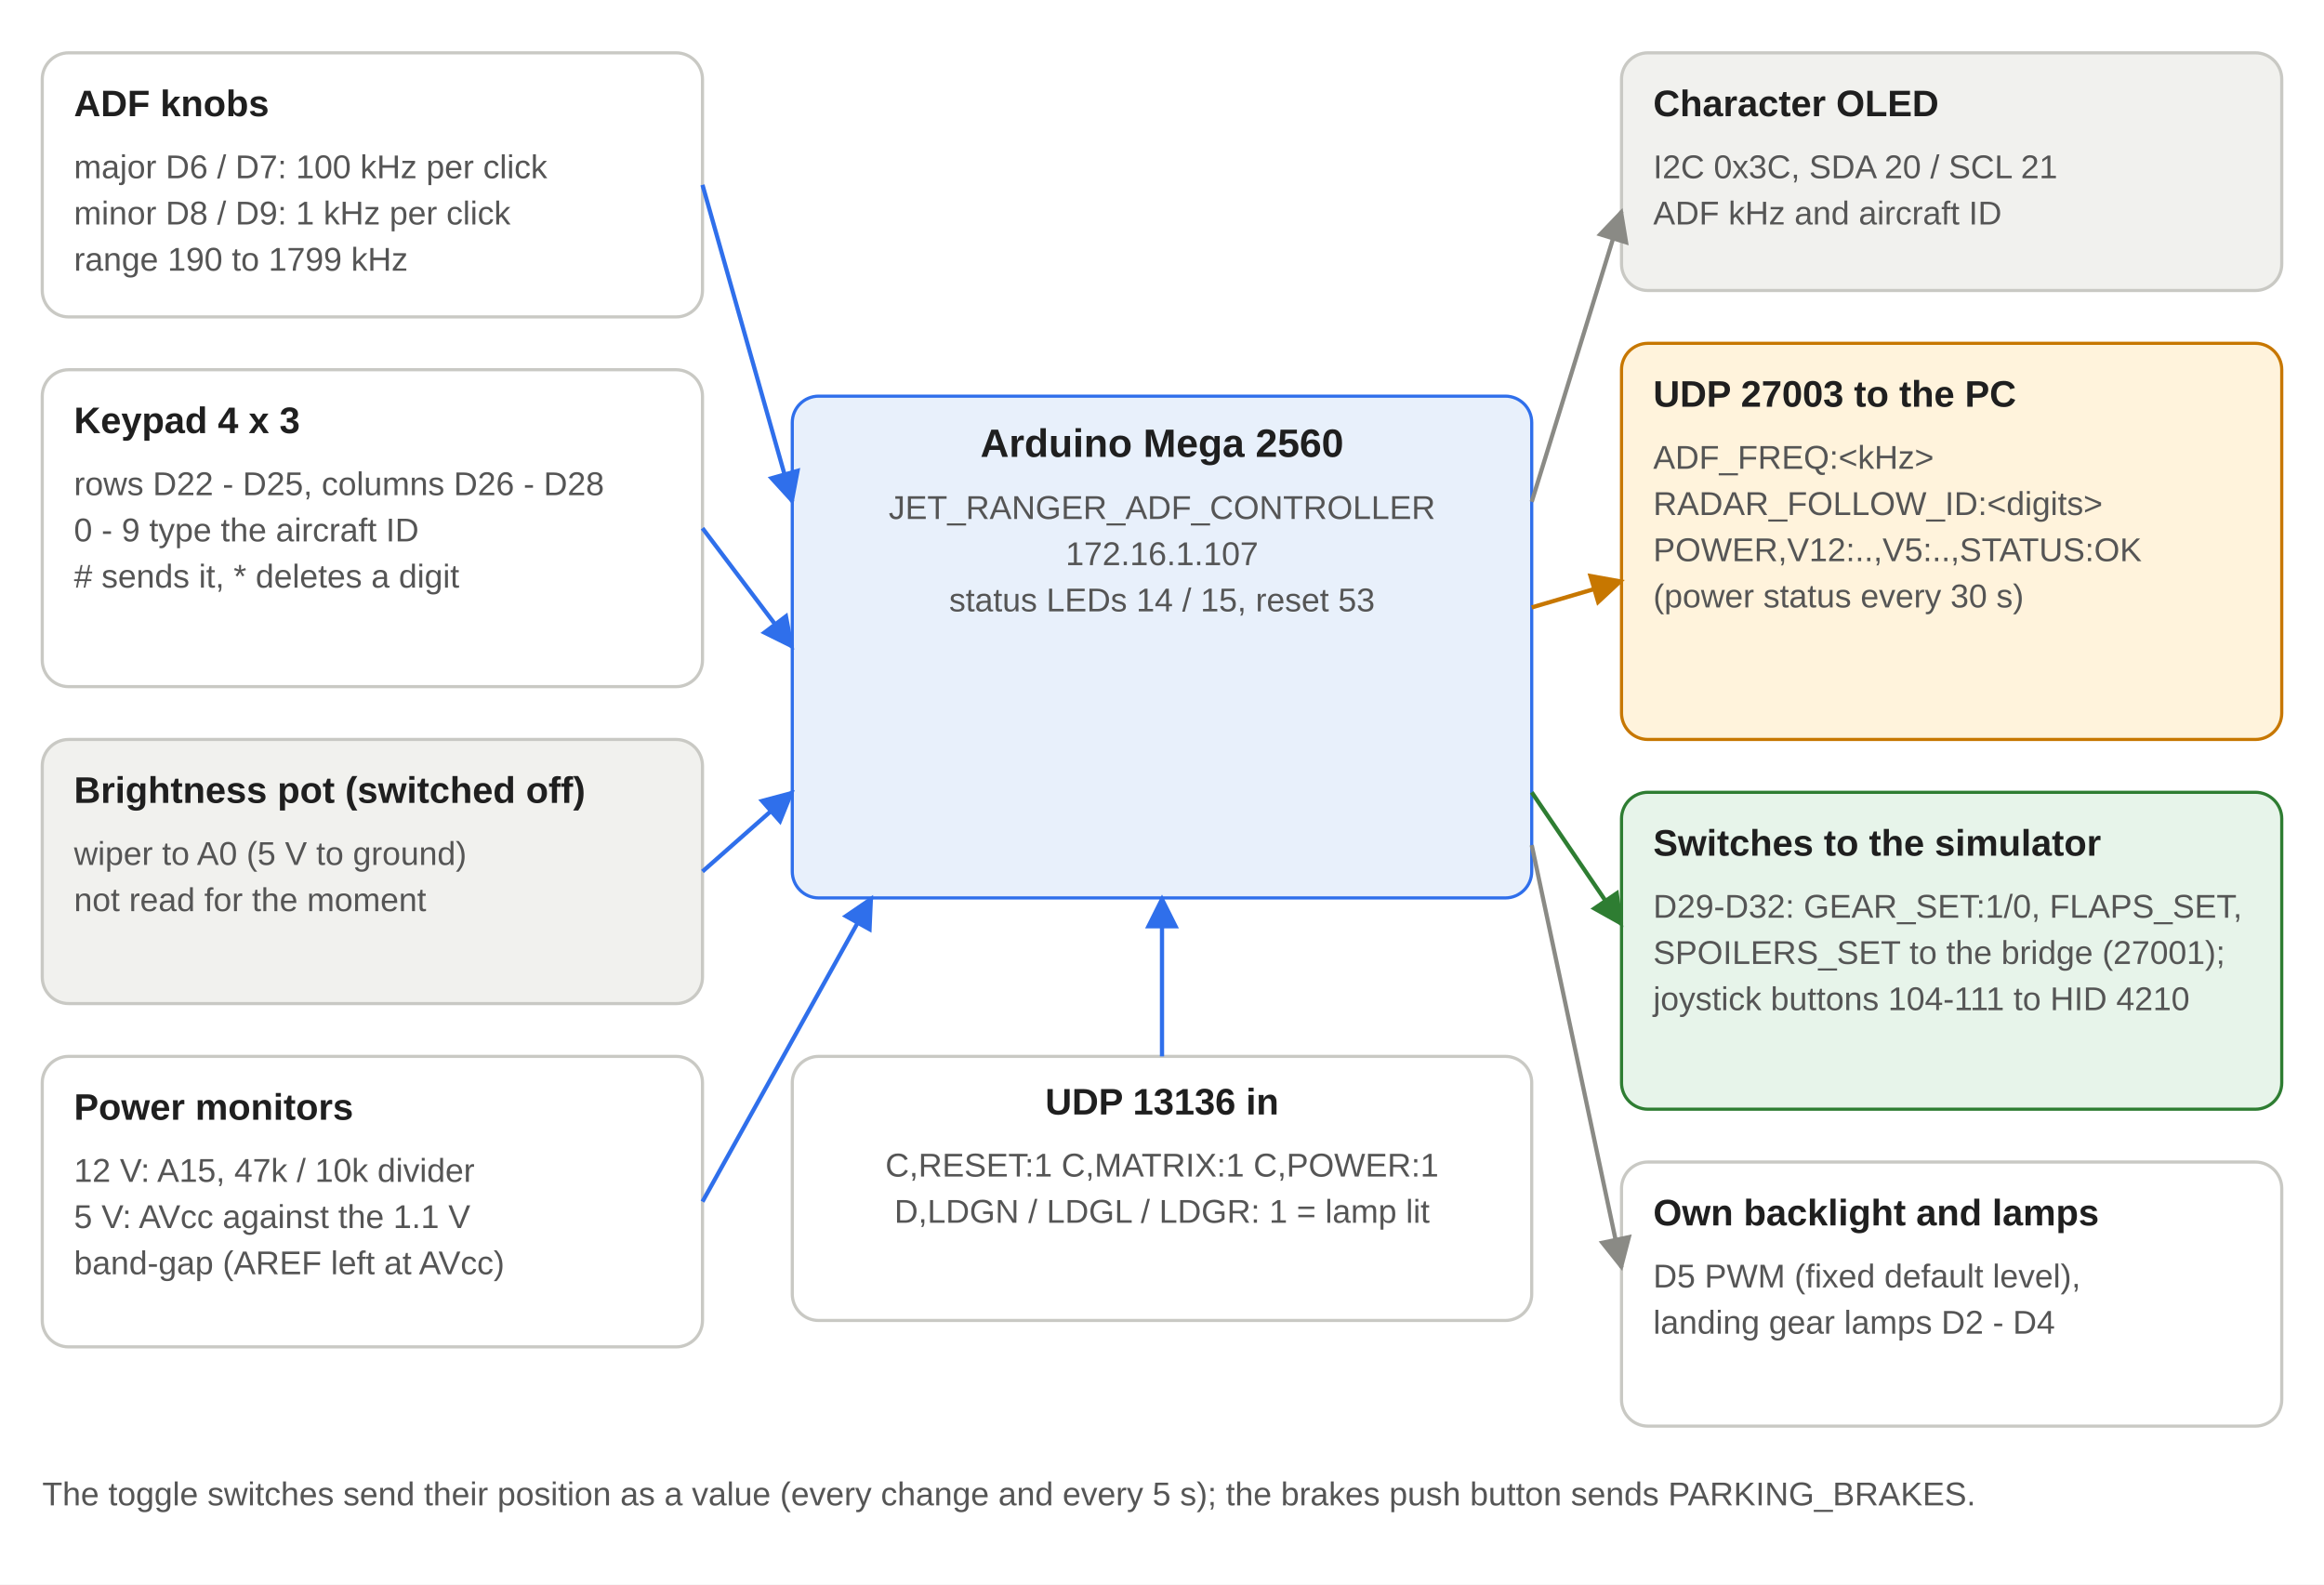
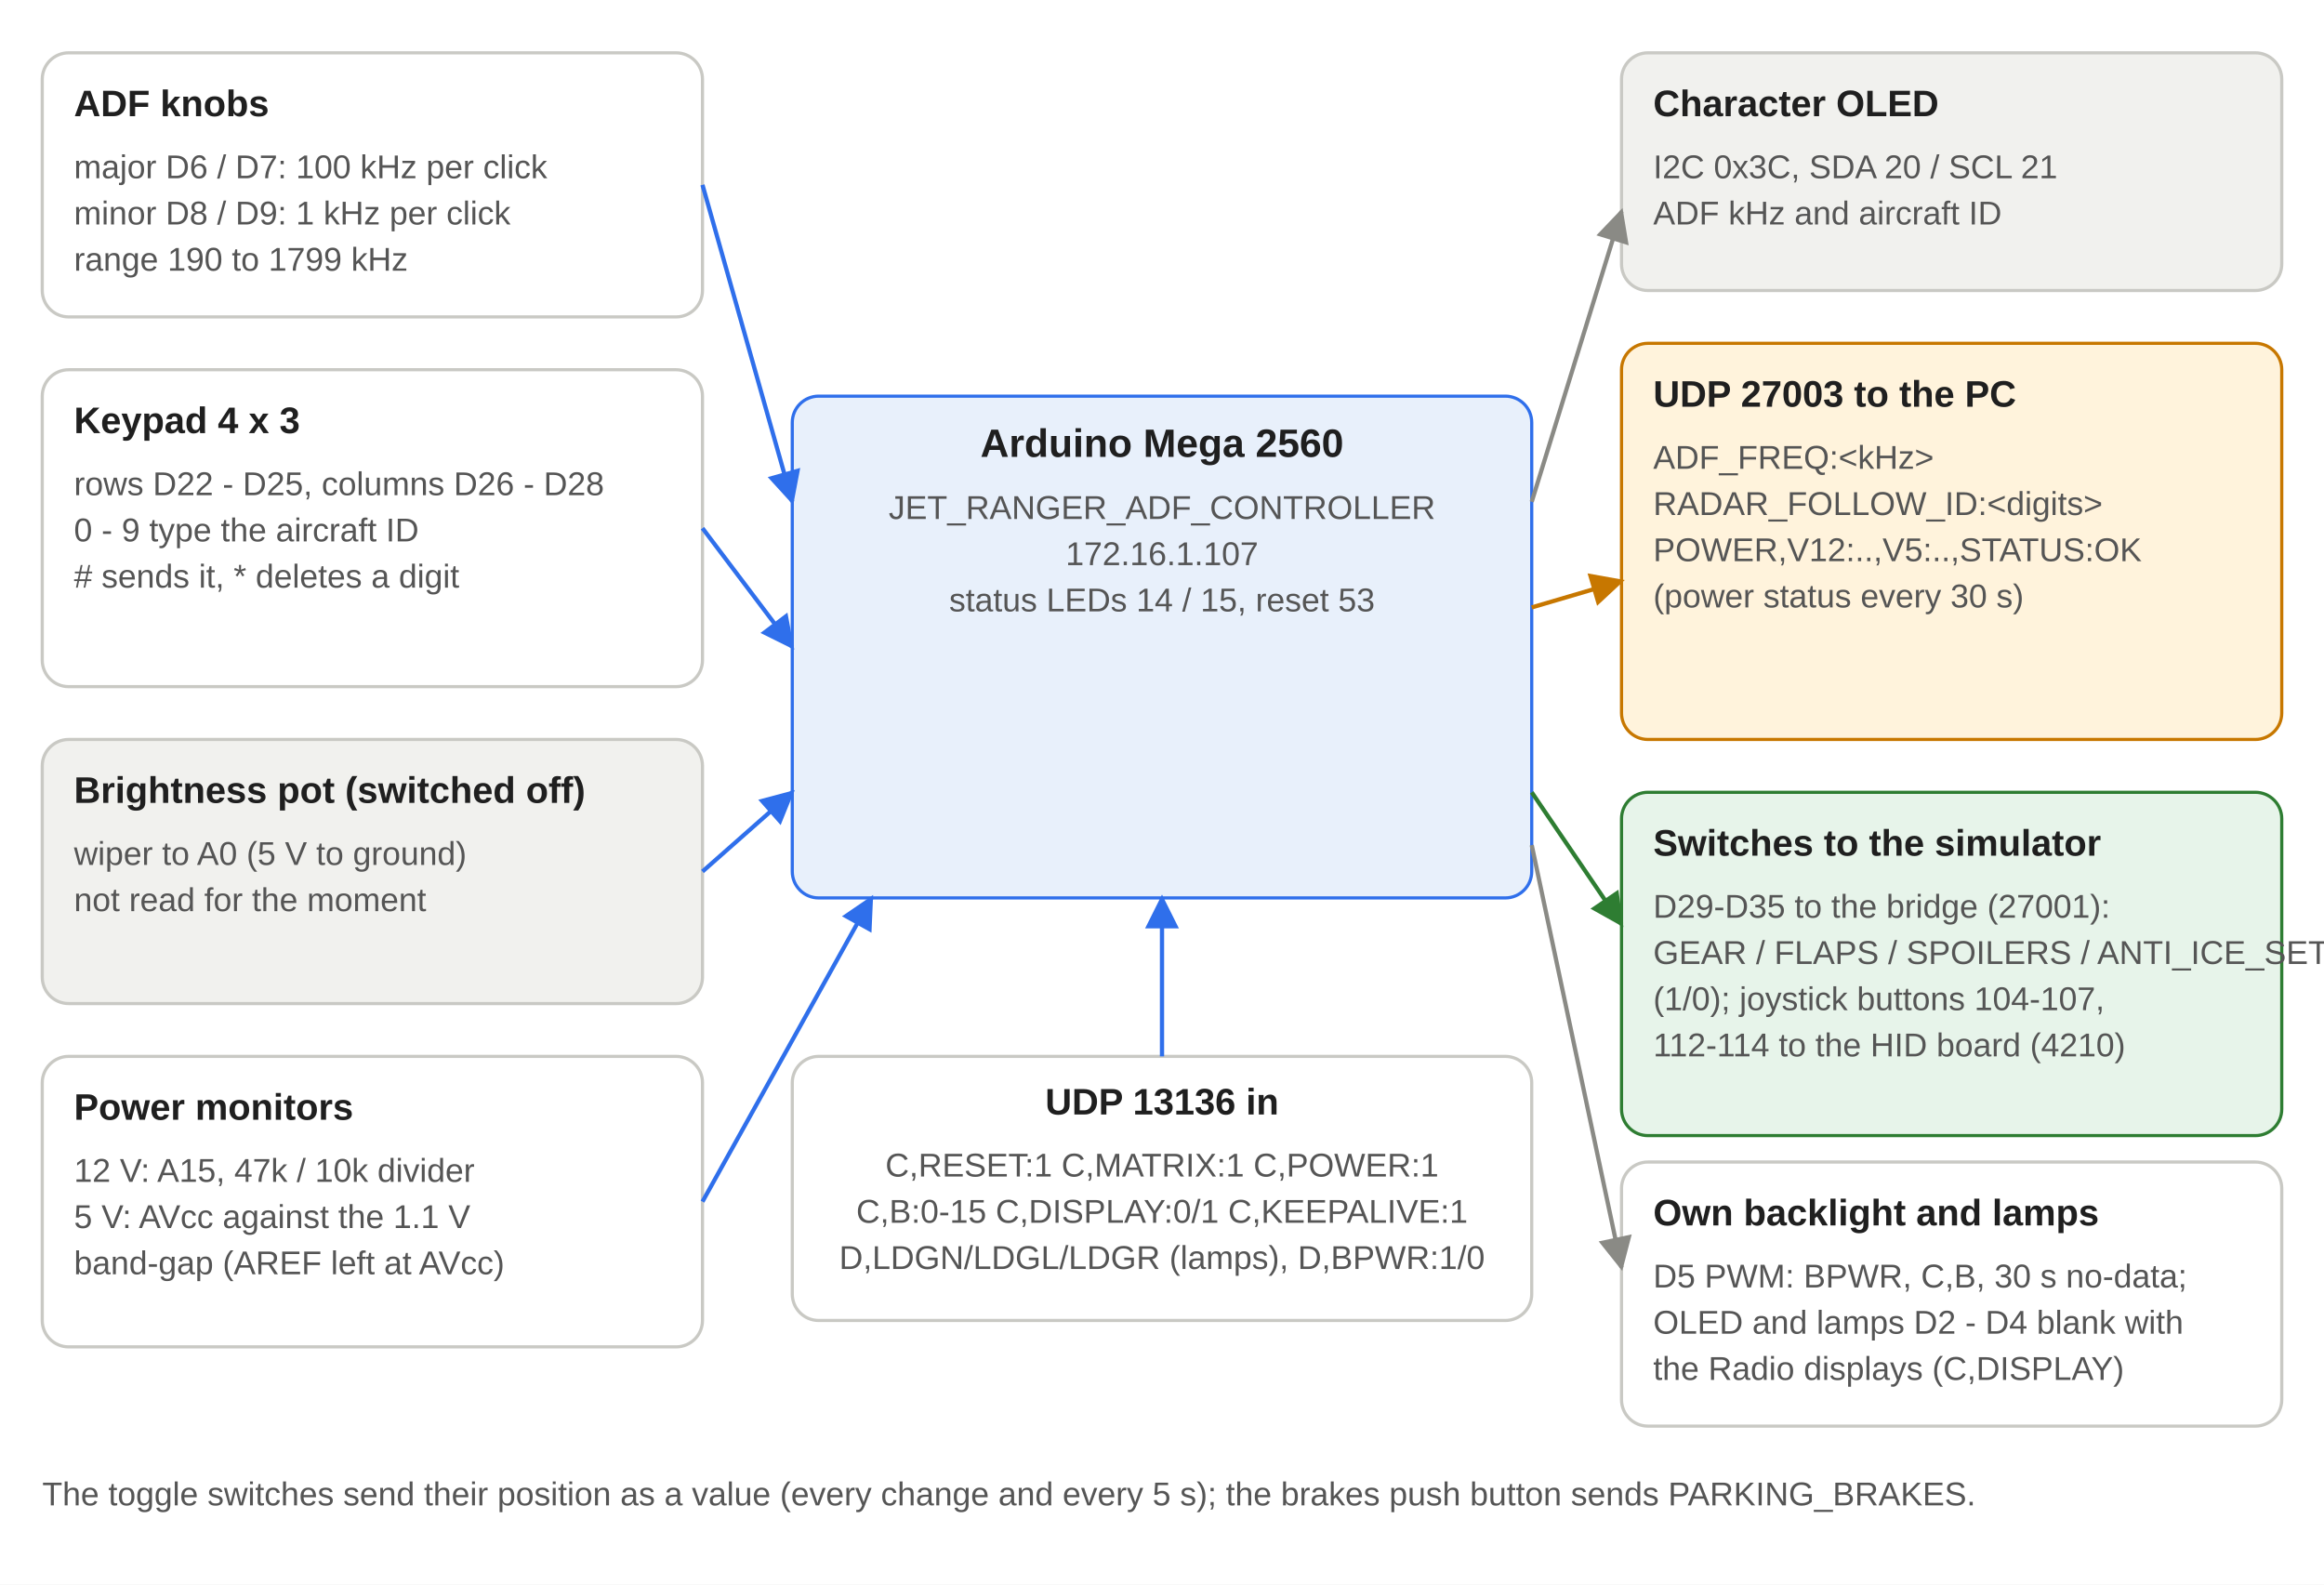
<svg xmlns="http://www.w3.org/2000/svg" width="880" height="600" viewBox="0 0 880 600">
  <rect width="880" height="600" fill="#FFFFFF" />
  <defs>
-     <marker id="ah2F6FEB" viewBox="0 0 10 10" refX="9" refY="5" markerWidth="8" markerHeight="8" orient="auto">
-       <path d="M 0 0 L 10 5 L 0 10 z" fill="#2F6FEB" />
+     <marker id="ah2E7D32" viewBox="0 0 10 10" refX="9" refY="5" markerWidth="8" markerHeight="8" orient="auto">
+       <path d="M 0 0 L 10 5 L 0 10 z" fill="#2E7D32" />
    </marker>
-     <marker id="ahs2F6FEB" viewBox="0 0 10 10" refX="1" refY="5" markerWidth="8" markerHeight="8" orient="auto-start-reverse">
-       <path d="M 0 0 L 10 5 L 0 10 z" fill="#2F6FEB" />
+     <marker id="ahs2E7D32" viewBox="0 0 10 10" refX="1" refY="5" markerWidth="8" markerHeight="8" orient="auto-start-reverse">
+       <path d="M 0 0 L 10 5 L 0 10 z" fill="#2E7D32" />
    </marker>
    <marker id="ahC77700" viewBox="0 0 10 10" refX="9" refY="5" markerWidth="8" markerHeight="8" orient="auto">
      <path d="M 0 0 L 10 5 L 0 10 z" fill="#C77700" />
    </marker>
    <marker id="ahsC77700" viewBox="0 0 10 10" refX="1" refY="5" markerWidth="8" markerHeight="8" orient="auto-start-reverse">
      <path d="M 0 0 L 10 5 L 0 10 z" fill="#C77700" />
    </marker>
-     <marker id="ah2E7D32" viewBox="0 0 10 10" refX="9" refY="5" markerWidth="8" markerHeight="8" orient="auto">
-       <path d="M 0 0 L 10 5 L 0 10 z" fill="#2E7D32" />
+     <marker id="ah2F6FEB" viewBox="0 0 10 10" refX="9" refY="5" markerWidth="8" markerHeight="8" orient="auto">
+       <path d="M 0 0 L 10 5 L 0 10 z" fill="#2F6FEB" />
    </marker>
-     <marker id="ahs2E7D32" viewBox="0 0 10 10" refX="1" refY="5" markerWidth="8" markerHeight="8" orient="auto-start-reverse">
-       <path d="M 0 0 L 10 5 L 0 10 z" fill="#2E7D32" />
+     <marker id="ahs2F6FEB" viewBox="0 0 10 10" refX="1" refY="5" markerWidth="8" markerHeight="8" orient="auto-start-reverse">
+       <path d="M 0 0 L 10 5 L 0 10 z" fill="#2F6FEB" />
    </marker>
    <marker id="ah8A8A85" viewBox="0 0 10 10" refX="9" refY="5" markerWidth="8" markerHeight="8" orient="auto">
      <path d="M 0 0 L 10 5 L 0 10 z" fill="#8A8A85" />
    </marker>
    <marker id="ahs8A8A85" viewBox="0 0 10 10" refX="1" refY="5" markerWidth="8" markerHeight="8" orient="auto-start-reverse">
      <path d="M 0 0 L 10 5 L 0 10 z" fill="#8A8A85" />
    </marker>
  </defs>
  <rect x="300.0" y="150.0" width="280.0" height="190.0" rx="10" ry="10" fill="#E8F0FB" stroke="#2F6FEB" stroke-width="1.2" />
  <text x="440.0" y="173.0" font-family="Liberation Sans, Arial, Helvetica, sans-serif" font-size="15" font-weight="700" fill="#1F1F1F" text-anchor="middle">Arduino Mega 2560</text>
  <text x="440.0" y="196.5" font-family="Liberation Sans, Arial, Helvetica, sans-serif" font-size="12.5" font-weight="400" fill="#555555" text-anchor="middle">JET_RANGER_ADF_CONTROLLER</text>
  <text x="440.0" y="214.0" font-family="Liberation Sans, Arial, Helvetica, sans-serif" font-size="12.5" font-weight="400" fill="#555555" text-anchor="middle">172.16.1.107</text>
  <text x="440.0" y="231.5" font-family="Liberation Sans, Arial, Helvetica, sans-serif" font-size="12.5" font-weight="400" fill="#555555" text-anchor="middle">status LEDs 14 / 15, reset 53</text>
  <rect x="16.0" y="20.0" width="250.0" height="100.0" rx="10" ry="10" fill="#FFFFFF" stroke="#C9C9C4" stroke-width="1.2" />
  <text x="28.0" y="44.0" font-family="Liberation Sans, Arial, Helvetica, sans-serif" font-size="14" font-weight="700" fill="#1F1F1F" text-anchor="start">ADF knobs</text>
  <text x="28.0" y="67.5" font-family="Liberation Sans, Arial, Helvetica, sans-serif" font-size="12.5" font-weight="400" fill="#555555" text-anchor="start">major D6 / D7: 100 kHz per click</text>
  <text x="28.0" y="85.0" font-family="Liberation Sans, Arial, Helvetica, sans-serif" font-size="12.5" font-weight="400" fill="#555555" text-anchor="start">minor D8 / D9: 1 kHz per click</text>
  <text x="28.0" y="102.5" font-family="Liberation Sans, Arial, Helvetica, sans-serif" font-size="12.5" font-weight="400" fill="#555555" text-anchor="start">range 190 to 1799 kHz</text>
  <path d="M 266.0 70.0 L 300.0 190.0" fill="none" stroke="#2F6FEB" stroke-width="1.6" marker-end="url(#ah2F6FEB)" />
  <rect x="16.0" y="140.0" width="250.0" height="120.0" rx="10" ry="10" fill="#FFFFFF" stroke="#C9C9C4" stroke-width="1.2" />
  <text x="28.0" y="164.0" font-family="Liberation Sans, Arial, Helvetica, sans-serif" font-size="14" font-weight="700" fill="#1F1F1F" text-anchor="start">Keypad 4 x 3</text>
  <text x="28.0" y="187.5" font-family="Liberation Sans, Arial, Helvetica, sans-serif" font-size="12.5" font-weight="400" fill="#555555" text-anchor="start">rows D22 - D25, columns D26 - D28</text>
  <text x="28.0" y="205.0" font-family="Liberation Sans, Arial, Helvetica, sans-serif" font-size="12.5" font-weight="400" fill="#555555" text-anchor="start">0 - 9 type the aircraft ID</text>
  <text x="28.0" y="222.5" font-family="Liberation Sans, Arial, Helvetica, sans-serif" font-size="12.5" font-weight="400" fill="#555555" text-anchor="start"># sends it, * deletes a digit</text>
  <path d="M 266.0 200.0 L 300.0 245.0" fill="none" stroke="#2F6FEB" stroke-width="1.6" marker-end="url(#ah2F6FEB)" />
  <rect x="16.0" y="280.0" width="250.0" height="100.0" rx="10" ry="10" fill="#F1F1EE" stroke="#C9C9C4" stroke-width="1.2" />
  <text x="28.0" y="304.0" font-family="Liberation Sans, Arial, Helvetica, sans-serif" font-size="14" font-weight="700" fill="#1F1F1F" text-anchor="start">Brightness pot (switched off)</text>
  <text x="28.0" y="327.5" font-family="Liberation Sans, Arial, Helvetica, sans-serif" font-size="12.5" font-weight="400" fill="#555555" text-anchor="start">wiper to A0 (5 V to ground)</text>
  <text x="28.0" y="345.0" font-family="Liberation Sans, Arial, Helvetica, sans-serif" font-size="12.5" font-weight="400" fill="#555555" text-anchor="start">not read for the moment</text>
  <path d="M 266.0 330.0 L 300.0 300.0" fill="none" stroke="#2F6FEB" stroke-width="1.6" marker-end="url(#ah2F6FEB)" />
  <rect x="16.0" y="400.0" width="250.0" height="110.0" rx="10" ry="10" fill="#FFFFFF" stroke="#C9C9C4" stroke-width="1.2" />
  <text x="28.0" y="424.0" font-family="Liberation Sans, Arial, Helvetica, sans-serif" font-size="14" font-weight="700" fill="#1F1F1F" text-anchor="start">Power monitors</text>
  <text x="28.0" y="447.5" font-family="Liberation Sans, Arial, Helvetica, sans-serif" font-size="12.5" font-weight="400" fill="#555555" text-anchor="start">12 V: A15, 47k / 10k divider</text>
  <text x="28.0" y="465.0" font-family="Liberation Sans, Arial, Helvetica, sans-serif" font-size="12.5" font-weight="400" fill="#555555" text-anchor="start">5 V: AVcc against the 1.1 V</text>
  <text x="28.0" y="482.5" font-family="Liberation Sans, Arial, Helvetica, sans-serif" font-size="12.5" font-weight="400" fill="#555555" text-anchor="start">band-gap (AREF left at AVcc)</text>
  <path d="M 266.0 455.0 L 330.0 340.0" fill="none" stroke="#2F6FEB" stroke-width="1.6" marker-end="url(#ah2F6FEB)" />
  <rect x="614.0" y="20.0" width="250.0" height="90.0" rx="10" ry="10" fill="#F1F1EE" stroke="#C9C9C4" stroke-width="1.2" />
  <text x="626.0" y="44.0" font-family="Liberation Sans, Arial, Helvetica, sans-serif" font-size="14" font-weight="700" fill="#1F1F1F" text-anchor="start">Character OLED</text>
  <text x="626.0" y="67.5" font-family="Liberation Sans, Arial, Helvetica, sans-serif" font-size="12.5" font-weight="400" fill="#555555" text-anchor="start">I2C 0x3C, SDA 20 / SCL 21</text>
  <text x="626.0" y="85.0" font-family="Liberation Sans, Arial, Helvetica, sans-serif" font-size="12.5" font-weight="400" fill="#555555" text-anchor="start">ADF kHz and aircraft ID</text>
  <path d="M 580.0 190.0 L 614.0 80.0" fill="none" stroke="#8A8A85" stroke-width="1.6" marker-end="url(#ah8A8A85)" />
  <rect x="614.0" y="130.0" width="250.0" height="150.0" rx="10" ry="10" fill="#FFF3DC" stroke="#C77700" stroke-width="1.2" />
  <text x="626.0" y="154.0" font-family="Liberation Sans, Arial, Helvetica, sans-serif" font-size="14" font-weight="700" fill="#1F1F1F" text-anchor="start">UDP 27003 to the PC</text>
  <text x="626.0" y="177.5" font-family="Liberation Sans, Arial, Helvetica, sans-serif" font-size="12.5" font-weight="400" fill="#555555" text-anchor="start">ADF_FREQ:&lt;kHz&gt;</text>
  <text x="626.0" y="195.0" font-family="Liberation Sans, Arial, Helvetica, sans-serif" font-size="12.5" font-weight="400" fill="#555555" text-anchor="start">RADAR_FOLLOW_ID:&lt;digits&gt;</text>
  <text x="626.0" y="212.5" font-family="Liberation Sans, Arial, Helvetica, sans-serif" font-size="12.5" font-weight="400" fill="#555555" text-anchor="start">POWER,V12:..,V5:..,STATUS:OK</text>
  <text x="626.0" y="230.0" font-family="Liberation Sans, Arial, Helvetica, sans-serif" font-size="12.5" font-weight="400" fill="#555555" text-anchor="start">(power status every 30 s)</text>
  <path d="M 580.0 230.0 L 614.0 220.0" fill="none" stroke="#C77700" stroke-width="1.6" marker-end="url(#ahC77700)" />
-   <rect x="614.0" y="300.0" width="250.0" height="120.0" rx="10" ry="10" fill="#E7F4EA" stroke="#2E7D32" stroke-width="1.2" />
+   <rect x="614.0" y="300.0" width="250.0" height="130.0" rx="10" ry="10" fill="#E7F4EA" stroke="#2E7D32" stroke-width="1.2" />
  <text x="626.0" y="324.0" font-family="Liberation Sans, Arial, Helvetica, sans-serif" font-size="14" font-weight="700" fill="#1F1F1F" text-anchor="start">Switches to the simulator</text>
-   <text x="626.0" y="347.5" font-family="Liberation Sans, Arial, Helvetica, sans-serif" font-size="12.5" font-weight="400" fill="#555555" text-anchor="start">D29-D32: GEAR_SET:1/0, FLAPS_SET,</text>
-   <text x="626.0" y="365.0" font-family="Liberation Sans, Arial, Helvetica, sans-serif" font-size="12.5" font-weight="400" fill="#555555" text-anchor="start">SPOILERS_SET to the bridge (27001);</text>
-   <text x="626.0" y="382.5" font-family="Liberation Sans, Arial, Helvetica, sans-serif" font-size="12.5" font-weight="400" fill="#555555" text-anchor="start">joystick buttons 104-111 to HID 4210</text>
+   <text x="626.0" y="347.5" font-family="Liberation Sans, Arial, Helvetica, sans-serif" font-size="12.5" font-weight="400" fill="#555555" text-anchor="start">D29-D35 to the bridge (27001):</text>
+   <text x="626.0" y="365.0" font-family="Liberation Sans, Arial, Helvetica, sans-serif" font-size="12.5" font-weight="400" fill="#555555" text-anchor="start">GEAR / FLAPS / SPOILERS / ANTI_ICE_SET</text>
+   <text x="626.0" y="382.5" font-family="Liberation Sans, Arial, Helvetica, sans-serif" font-size="12.5" font-weight="400" fill="#555555" text-anchor="start">(1/0); joystick buttons 104-107,</text>
+   <text x="626.0" y="400.0" font-family="Liberation Sans, Arial, Helvetica, sans-serif" font-size="12.5" font-weight="400" fill="#555555" text-anchor="start">112-114 to the HID board (4210)</text>
  <path d="M 580.0 300.0 L 614.0 350.0" fill="none" stroke="#2E7D32" stroke-width="1.6" marker-end="url(#ah2E7D32)" />
  <rect x="300.0" y="400.0" width="280.0" height="100.0" rx="10" ry="10" fill="#FFFFFF" stroke="#C9C9C4" stroke-width="1.2" />
  <text x="440.0" y="422.0" font-family="Liberation Sans, Arial, Helvetica, sans-serif" font-size="14" font-weight="700" fill="#1F1F1F" text-anchor="middle">UDP 13136 in</text>
  <text x="440.0" y="445.5" font-family="Liberation Sans, Arial, Helvetica, sans-serif" font-size="12.5" font-weight="400" fill="#555555" text-anchor="middle">C,RESET:1  C,MATRIX:1  C,POWER:1</text>
-   <text x="440.0" y="463.0" font-family="Liberation Sans, Arial, Helvetica, sans-serif" font-size="12.5" font-weight="400" fill="#555555" text-anchor="middle">D,LDGN / LDGL / LDGR: 1 = lamp lit</text>
+   <text x="440.0" y="463.0" font-family="Liberation Sans, Arial, Helvetica, sans-serif" font-size="12.5" font-weight="400" fill="#555555" text-anchor="middle">C,B:0-15  C,DISPLAY:0/1  C,KEEPALIVE:1</text>
+   <text x="440.0" y="480.5" font-family="Liberation Sans, Arial, Helvetica, sans-serif" font-size="12.5" font-weight="400" fill="#555555" text-anchor="middle">D,LDGN/LDGL/LDGR (lamps), D,BPWR:1/0</text>
  <path d="M 440.0 400.0 L 440.0 340.0" fill="none" stroke="#2F6FEB" stroke-width="1.6" marker-end="url(#ah2F6FEB)" />
  <rect x="614.0" y="440.0" width="250.0" height="100.0" rx="10" ry="10" fill="#FFFFFF" stroke="#C9C9C4" stroke-width="1.2" />
  <text x="626.0" y="464.0" font-family="Liberation Sans, Arial, Helvetica, sans-serif" font-size="14" font-weight="700" fill="#1F1F1F" text-anchor="start">Own backlight and lamps</text>
-   <text x="626.0" y="487.5" font-family="Liberation Sans, Arial, Helvetica, sans-serif" font-size="12.5" font-weight="400" fill="#555555" text-anchor="start">D5 PWM (fixed default level),</text>
-   <text x="626.0" y="505.0" font-family="Liberation Sans, Arial, Helvetica, sans-serif" font-size="12.5" font-weight="400" fill="#555555" text-anchor="start">landing gear lamps D2 - D4</text>
+   <text x="626.0" y="487.5" font-family="Liberation Sans, Arial, Helvetica, sans-serif" font-size="12.5" font-weight="400" fill="#555555" text-anchor="start">D5 PWM: BPWR, C,B, 30 s no-data;</text>
+   <text x="626.0" y="505.0" font-family="Liberation Sans, Arial, Helvetica, sans-serif" font-size="12.5" font-weight="400" fill="#555555" text-anchor="start">OLED and lamps D2 - D4 blank with</text>
+   <text x="626.0" y="522.5" font-family="Liberation Sans, Arial, Helvetica, sans-serif" font-size="12.5" font-weight="400" fill="#555555" text-anchor="start">the Radio displays (C,DISPLAY)</text>
  <path d="M 580.0 320.0 L 614.0 480.0" fill="none" stroke="#8A8A85" stroke-width="1.6" marker-end="url(#ah8A8A85)" />
  <text x="16.0" y="570.0" font-family="Liberation Sans, Arial, Helvetica, sans-serif" font-size="12.5" font-weight="400" fill="#555555" text-anchor="start">The toggle switches send their position as a value (every change and every 5 s); the brakes push button sends PARKING_BRAKES.</text>
</svg>
